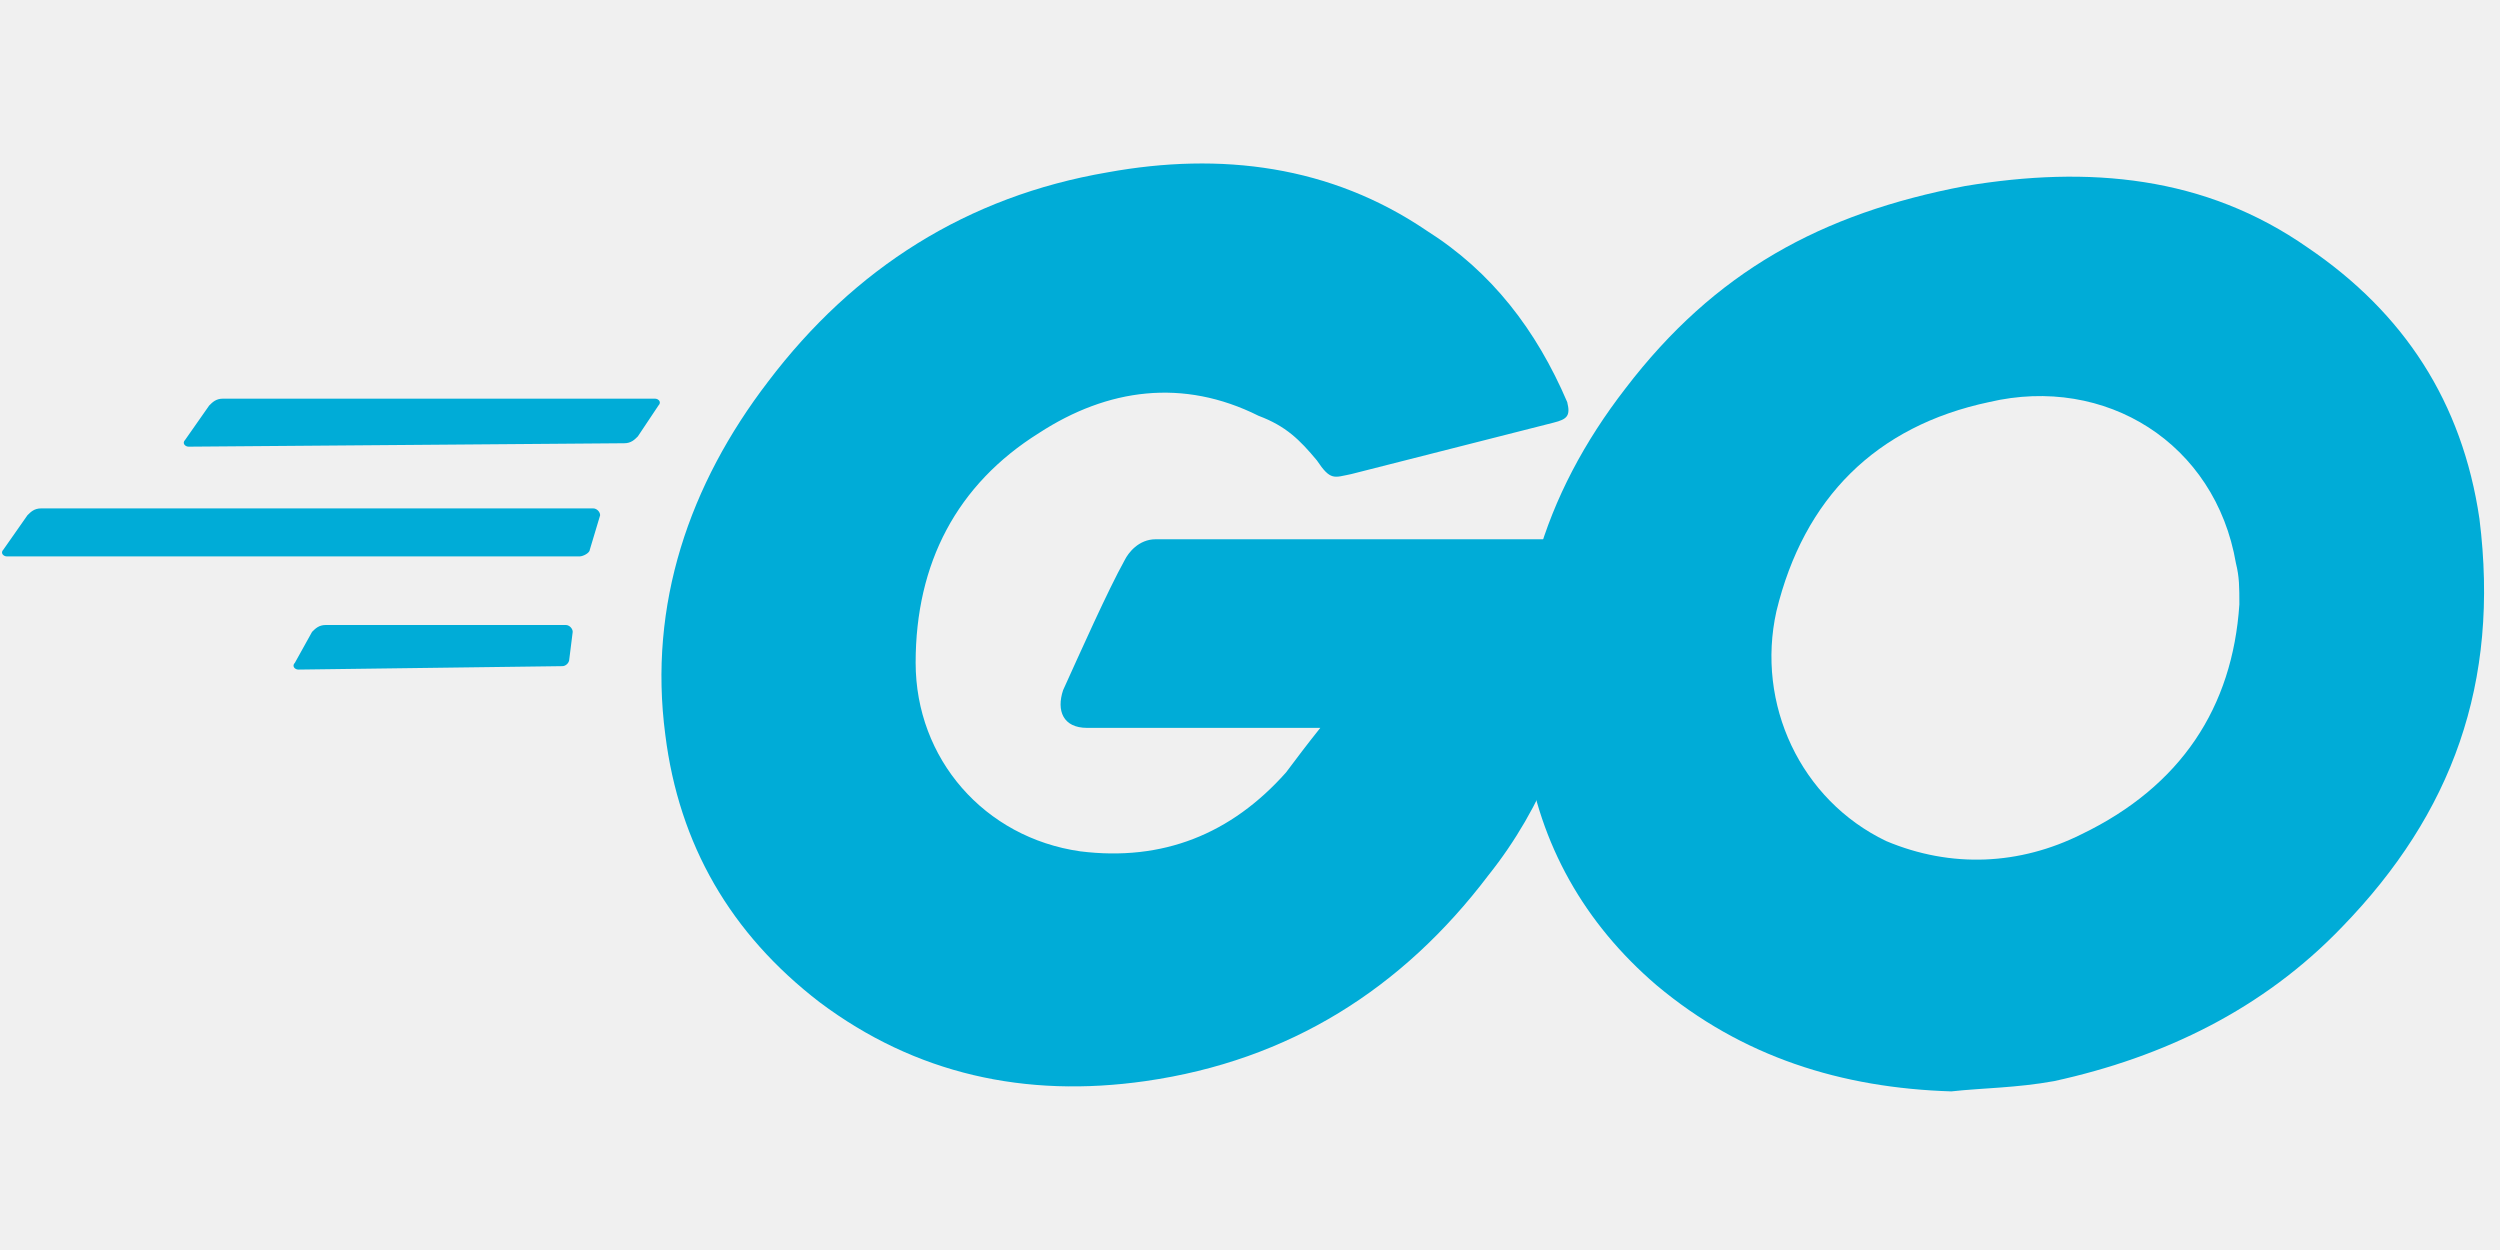
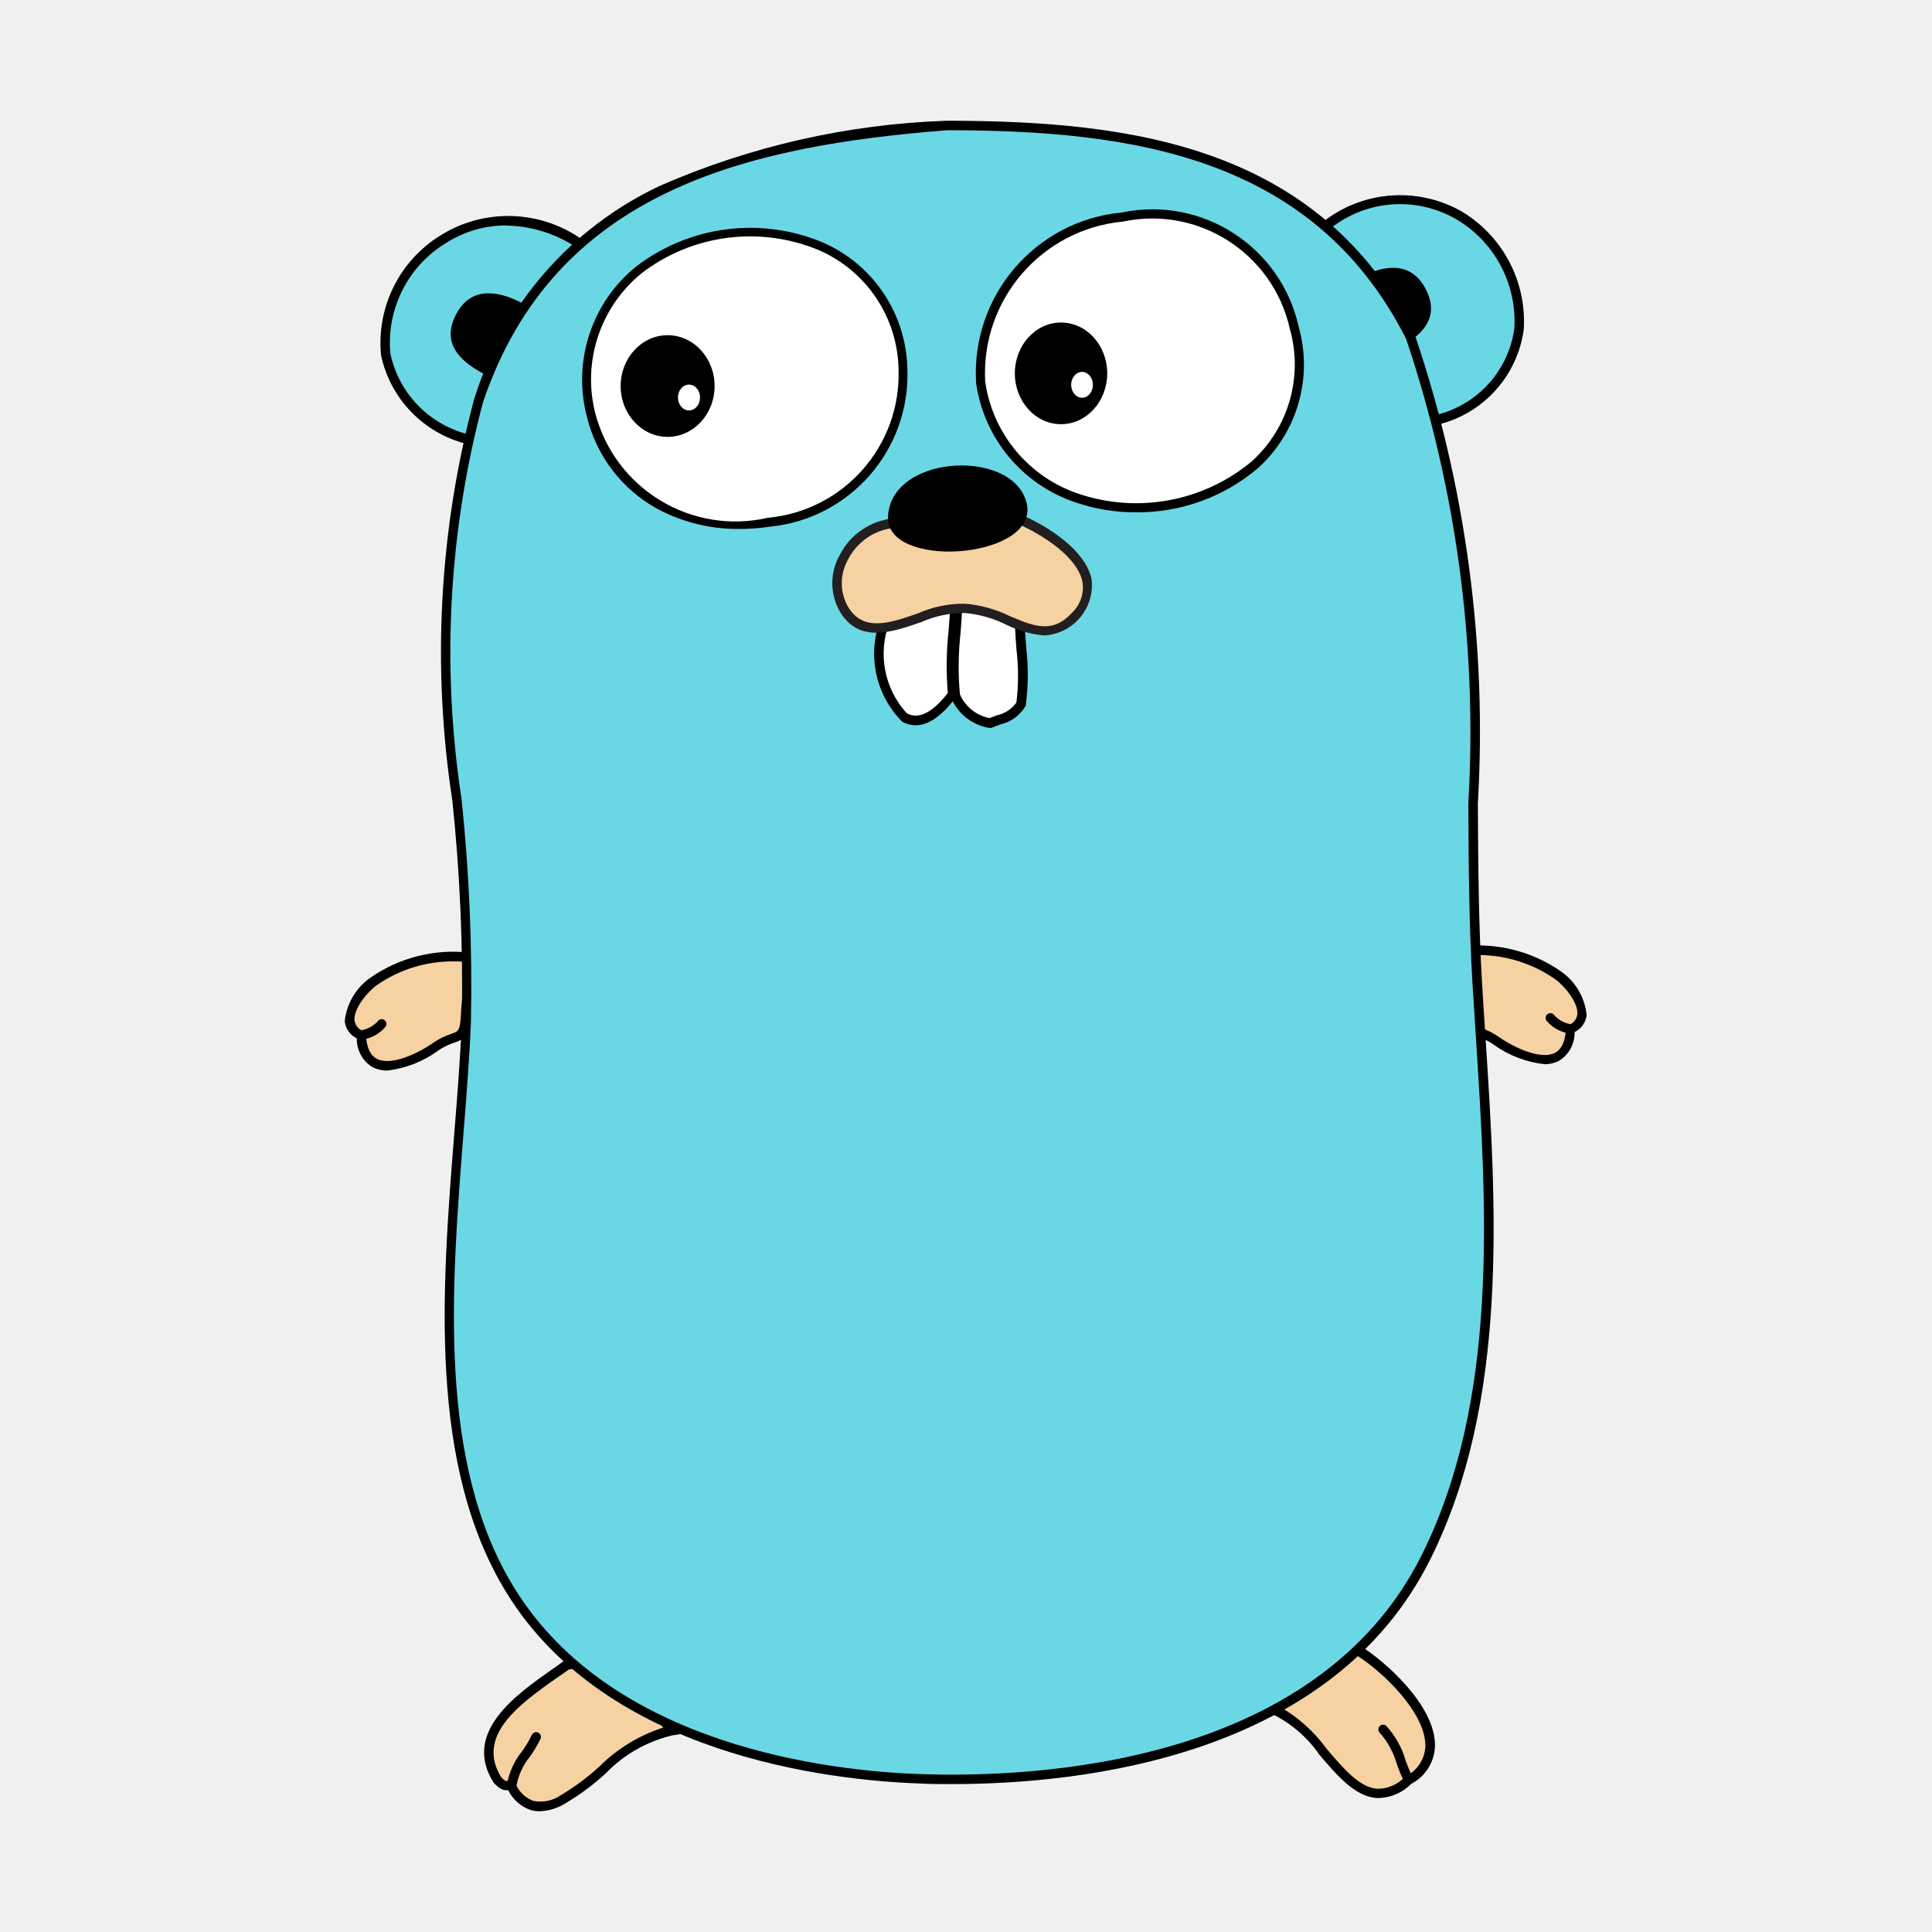
- <svg xmlns="http://www.w3.org/2000/svg" height="1250" viewBox="16.8 16.1 72.9 27.6" width="2500">
-   <switch>
-     <g fill="#00acd7">
-       <path d="m22.3 24.7c-.1 0-.2-.1-.1-.2l.7-1c.1-.1.2-.2.4-.2h12.6c.1 0 .2.1.1.2l-.6.9c-.1.1-.2.2-.4.2zm-5.3 3.2c-.1 0-.2-.1-.1-.2l.7-1c.1-.1.2-.2.4-.2h16.1c.1 0 .2.1.2.2l-.3 1c0 .1-.2.2-.3.2zm8.5 3.3c-.1 0-.2-.1-.1-.2l.5-.9c.1-.1.2-.2.4-.2h7c.1 0 .2.1.2.2l-.1.8c0 .1-.1.2-.2.2zm36.6-7.2-5.9 1.5c-.5.1-.6.2-1-.4-.5-.6-.9-1-1.7-1.3-2.2-1.1-4.4-.8-6.4.5-2.4 1.5-3.6 3.8-3.6 6.7 0 2.8 2 5.1 4.8 5.5 2.4.3 4.4-.5 6-2.3.3-.4.6-.8 1-1.3h-6.8c-.7 0-.9-.5-.7-1.1.5-1.1 1.3-2.9 1.8-3.8.1-.2.4-.6.9-.6h12.8c-.1 1-.1 1.9-.2 2.9-.4 2.5-1.3 4.9-2.9 6.9-2.5 3.3-5.8 5.4-10 6-3.5.5-6.7-.2-9.5-2.3-2.6-2-4.1-4.6-4.5-7.8-.5-3.8.7-7.3 3-10.3 2.5-3.3 5.8-5.4 9.9-6.1 3.3-.6 6.5-.2 9.3 1.7 1.9 1.2 3.2 2.9 4.1 5 .1.4 0 .5-.4.6z" />
-       <path d="m73.7 43.5c-3.2-.1-6.1-1-8.6-3.1-2.1-1.8-3.4-4.1-3.8-6.8-.6-4 .5-7.5 2.9-10.6 2.6-3.4 5.7-5.1 9.9-5.9 3.6-.6 7-.3 10 1.8 2.8 1.9 4.5 4.5 5 7.9.6 4.8-.8 8.6-4 11.9-2.3 2.4-5.2 3.8-8.4 4.5-1.1.2-2.1.2-3 .3zm8.4-14.2c0-.5 0-.8-.1-1.2-.6-3.5-3.8-5.5-7.2-4.7-3.3.7-5.4 2.8-6.2 6.1-.6 2.7.7 5.5 3.2 6.7 1.9.8 3.9.7 5.7-.2 2.9-1.4 4.4-3.7 4.6-6.7z" />
-     </g>
-   </switch>
+ <svg xmlns="http://www.w3.org/2000/svg" width="800px" height="800px" viewBox="0 0 32 32">
+   <path d="M5.987,17.15c.04.826.865.444,1.239.186.355-.245.459-.041.49-.525a7.937,7.937,0,0,0,.039-.955,2.342,2.342,0,0,0-1.56.4c-.227.165-.651.69-.208.9" style="fill:#f6d2a2;fill-rule:evenodd" />
+   <path d="M6.416,17.732a.527.527,0,0,1-.236-.051.541.541,0,0,1-.27-.482.358.358,0,0,1-.2-.283,1.006,1.006,0,0,1,.432-.727,2.4,2.4,0,0,1,1.613-.413l.068.006,0,.068a5.667,5.667,0,0,1-.023.747c-.006.073-.011.145-.016.218-.022.343-.086.395-.263.456a.975.975,0,0,0-.261.129A1.788,1.788,0,0,1,6.416,17.732Zm1.11-1.808a2.2,2.2,0,0,0-1.286.394c-.162.118-.387.394-.368.584a.219.219,0,0,0,.147.177l.043.02,0,.047c.01.206.072.338.185.394.218.108.624-.058.931-.269a1.127,1.127,0,0,1,.3-.148c.116-.04.14-.049.157-.318,0-.073.01-.146.016-.22a6.148,6.148,0,0,0,.026-.658Q7.6,15.924,7.527,15.924Z" />
+   <path d="M5.987,17.15a.65.65,0,0,0,.329-.185" style="fill:#c6b198;fill-rule:evenodd" />
+   <path d="M5.987,17.229a.079.079,0,0,1-.027-.152l.053-.019a.473.473,0,0,0,.241-.139.079.079,0,1,1,.126.094.615.615,0,0,1-.314.193l-.051.018A.078.078,0,0,1,5.987,17.229Z" />
+   <path d="M7.894,7.309C4.731,6.42,7.083,2.4,9.622,4.052Z" style="fill:#6ad7e5;fill-rule:evenodd" />
+   <path d="M7.934,7.4l-.061-.017a1.927,1.927,0,0,1-1.562-1.5,2.094,2.094,0,0,1,.977-1.979,2.116,2.116,0,0,1,2.378.081l.06.039Zm.449-3.666a1.852,1.852,0,0,0-1.01.3,1.933,1.933,0,0,0-.907,1.823A1.755,1.755,0,0,0,7.854,7.216L9.519,4.079A2.17,2.17,0,0,0,8.383,3.736Z" />
+   <path d="M21.944,3.75c2.5-1.758,4.765,2.209,1.856,3.207Z" style="fill:#6ad7e5;fill-rule:evenodd" />
+   <path d="M23.765,7.052,21.84,3.727l.059-.041a2.066,2.066,0,0,1,2.295-.193,2.122,2.122,0,0,1,1.044,1.965,1.881,1.881,0,0,1-1.413,1.573ZM22.049,3.773,23.836,6.86a1.712,1.712,0,0,0,1.246-1.418,1.961,1.961,0,0,0-.967-1.814A1.857,1.857,0,0,0,22.049,3.773Z" />
+   <path d="M22.483,27.317c.636.393,1.8,1.583.844,2.16-.916.839-1.429-.921-2.234-1.165A2.225,2.225,0,0,1,22.483,27.317Z" style="fill:#f6d2a2;fill-rule:evenodd" />
+   <path d="M22.844,29.781h-.038c-.361-.022-.661-.374-.951-.715a2.041,2.041,0,0,0-.785-.677l-.106-.032.066-.09a2.323,2.323,0,0,1,1.441-1.026l.029,0,.025.015c.407.252,1.247.988,1.243,1.654a.73.73,0,0,1-.393.636A.791.791,0,0,1,22.844,29.781Zm-1.625-1.5a2.505,2.505,0,0,1,.756.687c.281.33.547.642.841.66a.626.626,0,0,0,.457-.2l.012-.009a.578.578,0,0,0,.324-.506c0-.532-.672-1.2-1.144-1.5A2.055,2.055,0,0,0,21.219,28.276Z" />
+   <path d="M23.327,29.556a.079.079,0,0,1-.07-.043,2.918,2.918,0,0,1-.123-.3,1.309,1.309,0,0,0-.286-.518.079.079,0,0,1,.109-.113,1.447,1.447,0,0,1,.325.577,2.806,2.806,0,0,0,.116.28.079.079,0,0,1-.035.106A.078.078,0,0,1,23.327,29.556Z" />
+   <path d="M11.124,28.662c-.746.115-1.166.789-1.788,1.131-.586.35-.811-.112-.863-.206-.092-.042-.084.039-.226-.1C7.7,28.625,8.812,28,9.39,27.572,10.195,27.409,10.7,28.107,11.124,28.662Z" style="fill:#f6d2a2;fill-rule:evenodd" />
+   <path d="M8.939,30a.535.535,0,0,1-.141-.018.647.647,0,0,1-.38-.33H8.4c-.066,0-.115-.014-.213-.113l-.011-.013c-.523-.826.367-1.453.957-1.868.074-.052.144-.1.207-.148l.014-.01.017,0c.829-.168,1.353.518,1.773,1.069l.119.155-.131.02a2.263,2.263,0,0,0-1.105.634,4.023,4.023,0,0,1-.657.488A.859.859,0,0,1,8.939,30Zm-.527-.506a.213.213,0,0,1,.092.021l.023.011.02.035a.509.509,0,0,0,.292.269.6.6,0,0,0,.456-.1,3.909,3.909,0,0,0,.633-.471,2.629,2.629,0,0,1,1.056-.644c-.4-.526-.862-1.094-1.562-.963-.061.044-.127.091-.2.139-.6.424-1.352.952-.919,1.648.062.062.077.061.09.061Z" />
+   <path d="M8.472,29.665H8.465a.079.079,0,0,1-.072-.085,1.2,1.2,0,0,1,.253-.572,1.852,1.852,0,0,0,.165-.276.079.079,0,0,1,.144.064,1.992,1.992,0,0,1-.178.3,1.065,1.065,0,0,0-.226.5A.079.079,0,0,1,8.472,29.665Z" />
+   <path d="M8.026,6.2c-.417-.221-.723-.52-.468-1,.236-.447.675-.4,1.092-.178Z" style="fill-rule:evenodd" />
+   <path d="M23.141,5.778c.417-.221.723-.52.468-1-.236-.447-.675-.4-1.092-.178Z" style="fill-rule:evenodd" />
+   <path d="M26.013,17.046c-.04.826-.865.444-1.239.186-.355-.245-.459-.041-.49-.525a7.936,7.936,0,0,1-.039-.955,2.342,2.342,0,0,1,1.56.4c.227.165.651.69.208.9" style="fill:#f6d2a2;fill-rule:evenodd" />
+   <path d="M25.584,17.627a1.788,1.788,0,0,1-.854-.331.975.975,0,0,0-.261-.129c-.177-.062-.241-.114-.263-.456,0-.073-.01-.145-.016-.218a5.676,5.676,0,0,1-.023-.747l0-.068.068-.006a2.4,2.4,0,0,1,1.613.413,1.006,1.006,0,0,1,.432.727.358.358,0,0,1-.2.283.541.541,0,0,1-.27.482A.527.527,0,0,1,25.584,17.627Zm-1.263-1.8a6.148,6.148,0,0,0,.026.658c.006.073.011.146.016.22.017.269.041.277.157.318a1.127,1.127,0,0,1,.3.148c.306.212.713.377.931.269.113-.056.175-.188.185-.394l0-.047.043-.02a.219.219,0,0,0,.147-.177c.018-.19-.206-.466-.368-.584A2.232,2.232,0,0,0,24.321,15.824Z" />
+   <path d="M26.013,17.046a.65.65,0,0,1-.329-.185" style="fill:#c6b198;fill-rule:evenodd" />
+   <path d="M26.013,17.124a.078.078,0,0,1-.027,0l-.051-.018a.614.614,0,0,1-.314-.193.079.079,0,1,1,.126-.094.473.473,0,0,0,.241.139l.053.019a.079.079,0,0,1-.027.152Z" />
+   <path d="M15.683,2.079c3.166,0,6.134.453,7.681,3.495,1.389,3.409.895,7.086,1.107,10.689.182,3.094.585,6.668-.85,9.536-1.51,3.016-5.283,3.775-8.392,3.664-2.442-.087-5.391-.884-6.769-3.115-1.617-2.617-.851-6.509-.734-9.421.139-3.449-.934-6.91.2-10.285,1.176-3.5,4.346-4.293,7.758-4.563" style="fill:#6ad7e5;fill-rule:evenodd" />
+   <path d="M15.77,29.55c-.2,0-.38,0-.543-.01-1.5-.054-5.176-.469-6.833-3.152-1.307-2.116-1.074-5.041-.869-7.622.052-.649.1-1.263.124-1.843a29.673,29.673,0,0,0-.157-3.666,16.216,16.216,0,0,1,.36-6.641,5.812,5.812,0,0,1,3.08-3.539A12.948,12.948,0,0,1,15.677,2h.006c3.091,0,6.17.429,7.751,3.538l0,.006a20.518,20.518,0,0,1,1.044,7.762c.005.969.011,1.972.068,2.952.017.3.037.6.057.9.184,2.841.392,6.062-.915,8.673C22.059,29.092,17.947,29.55,15.77,29.55ZM15.686,2.157c-3.294.261-6.5.988-7.687,4.509a16.1,16.1,0,0,0-.353,6.578A29.788,29.788,0,0,1,7.8,16.93c-.024.584-.072,1.2-.124,1.85-.2,2.557-.434,5.455.846,7.527,1.618,2.619,5.228,3.025,6.705,3.077,1.922.069,6.579-.147,8.318-3.621,1.288-2.573,1.081-5.771.9-8.592-.02-.3-.039-.606-.057-.9-.058-.984-.063-1.989-.068-2.96a20.408,20.408,0,0,0-1.031-7.7C21.75,2.576,18.725,2.158,15.686,2.157Z" />
+   <path d="M16.242,6.329c.568,3.3,5.97,2.431,5.194-.9-.7-2.988-5.383-2.161-5.194.9" style="fill:#ffffff;fill-rule:evenodd" />
+   <path d="M18.808,8.485a3.025,3.025,0,0,1-.988-.162,2.444,2.444,0,0,1-1.653-1.982V6.333a2.672,2.672,0,0,1,2.416-2.814A2.482,2.482,0,0,1,21.51,5.41a2.312,2.312,0,0,1-.673,2.343A3.072,3.072,0,0,1,18.808,8.485ZM16.318,6.32A2.3,2.3,0,0,0,17.87,8.18a2.987,2.987,0,0,0,2.865-.54,2.165,2.165,0,0,0,.627-2.2A2.335,2.335,0,0,0,18.6,3.67,2.524,2.524,0,0,0,16.318,6.32Z" />
+   <path d="M9.788,6.863C10.524,9.74,15.13,9,14.956,6.118c-.208-3.456-5.873-2.789-5.169.745" style="fill:#ffffff;fill-rule:evenodd" />
+   <path d="M12.245,8.761A2.826,2.826,0,0,1,10.9,8.435,2.384,2.384,0,0,1,9.716,6.882v0a2.411,2.411,0,0,1,.826-2.472,3.107,3.107,0,0,1,3.087-.394,2.335,2.335,0,0,1,1.4,2.1,2.529,2.529,0,0,1-2.29,2.609A3.2,3.2,0,0,1,12.245,8.761ZM9.86,6.847a2.4,2.4,0,0,0,2.858,1.729,2.385,2.385,0,0,0,2.165-2.454,2.193,2.193,0,0,0-1.314-1.976,2.953,2.953,0,0,0-2.935.374A2.269,2.269,0,0,0,9.86,6.847Z" />
+   <path d="M16.894,10.294a7.45,7.45,0,0,1,.016,1.369c-.11.207-.325.229-.51.313a.751.751,0,0,1-.575-.449,9.72,9.72,0,0,1,.041-1.549Z" style="fill:#ffffff;fill-rule:evenodd" />
+   <path d="M16.411,12.057l-.023,0a.828.828,0,0,1-.635-.5l0-.01v-.011a5.2,5.2,0,0,1,.009-1.063c.013-.163.026-.331.031-.5l0-.1,1.181.362v.058c0,.142.012.289.024.444a3.746,3.746,0,0,1-.008.939l0,.012-.006.011a.658.658,0,0,1-.414.3c-.047.017-.091.032-.134.052Zm-.509-.551a.671.671,0,0,0,.488.388c.041-.017.083-.032.123-.047a.525.525,0,0,0,.322-.211,3.683,3.683,0,0,0,0-.887c-.01-.137-.02-.268-.023-.4l-.875-.268c-.007.136-.017.271-.027.4A5.05,5.05,0,0,0,15.9,11.506Z" />
+   <ellipse cx="11.058" cy="6.394" rx="0.778" ry="0.842" />
+   <ellipse cx="11.412" cy="6.584" rx="0.183" ry="0.214" style="fill:#fff" />
+   <ellipse cx="17.574" cy="6.184" rx="0.765" ry="0.842" />
+   <ellipse cx="17.922" cy="6.374" rx="0.18" ry="0.214" style="fill:#fff" />
+   <path d="M14.671,10.247c-.339.822.189,2.467,1.11,1.254a9.72,9.72,0,0,1,.041-1.549Z" style="fill:#ffffff;fill-rule:evenodd" />
+   <path d="M15.166,12.013a.451.451,0,0,1-.226-.062,1.6,1.6,0,0,1-.341-1.733l.015-.036L15.9,9.85l0,.1c-.005.17-.019.34-.032.5a5,5,0,0,0-.01,1.031l0,.032-.019.026C15.574,11.9,15.345,12.013,15.166,12.013Zm-.436-1.7a1.458,1.458,0,0,0,.288,1.5c.238.136.5-.1.681-.335a5.349,5.349,0,0,1,.013-1.031c.01-.129.02-.261.027-.392Z" />
+   <path d="M14.787,8.663a1,1,0,0,0-.821,1.4c.435.788,1.407-.07,2.013.011.7.014,1.268.737,1.827.131.622-.674-.268-1.331-.964-1.624Z" style="fill:#f6d2a2;fill-rule:evenodd" />
+   <path d="M17.308,10.526a1.727,1.727,0,0,1-.641-.179,1.928,1.928,0,0,0-.689-.194h-.009a1.749,1.749,0,0,0-.712.152c-.491.17-1.048.362-1.36-.2a.946.946,0,0,1,.014-.917,1.118,1.118,0,0,1,.869-.6h0L16.857,8.5l.016.007c.517.218,1.106.617,1.207,1.083a.836.836,0,0,1-.772.934ZM15.985,10a2.056,2.056,0,0,1,.743.206c.393.165.7.295,1.021-.05a.58.58,0,0,0,.178-.528c-.087-.4-.642-.769-1.1-.964l-2.036.081a.973.973,0,0,0-.742.517.792.792,0,0,0-.015.767c.248.449.7.294,1.17.13A1.856,1.856,0,0,1,15.985,10Z" style="fill:#231f20" />
+   <path d="M14.708,8.63C14.661,7.535,16.75,7.4,17,8.315s-2.186,1.128-2.289.316Z" style="fill-rule:evenodd" />
</svg>
